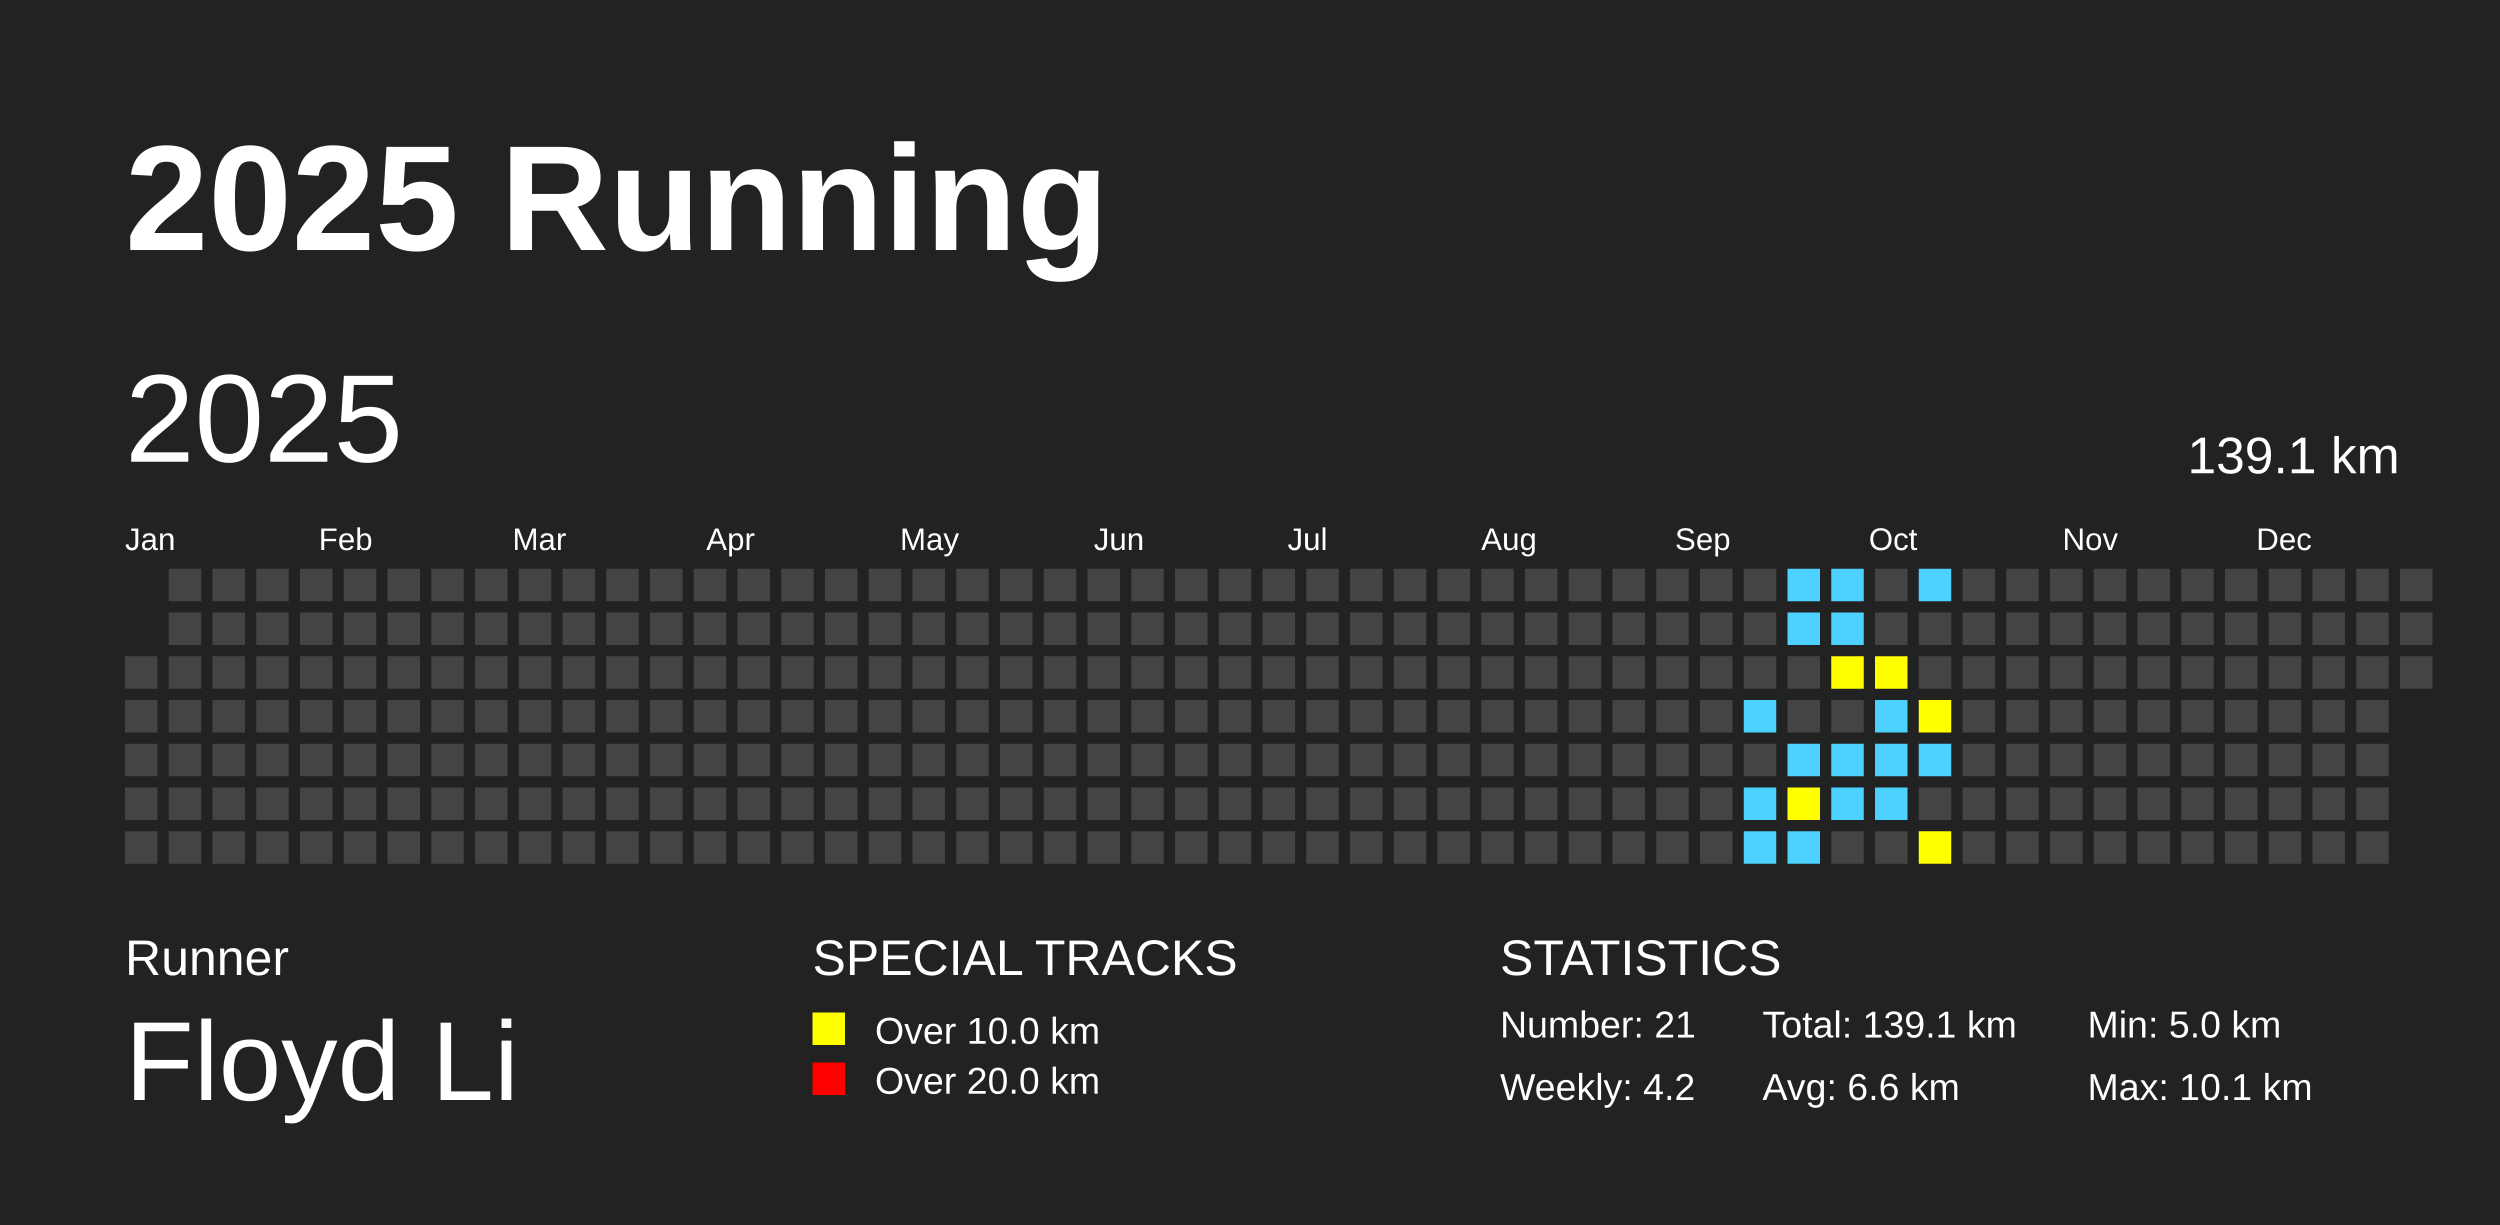
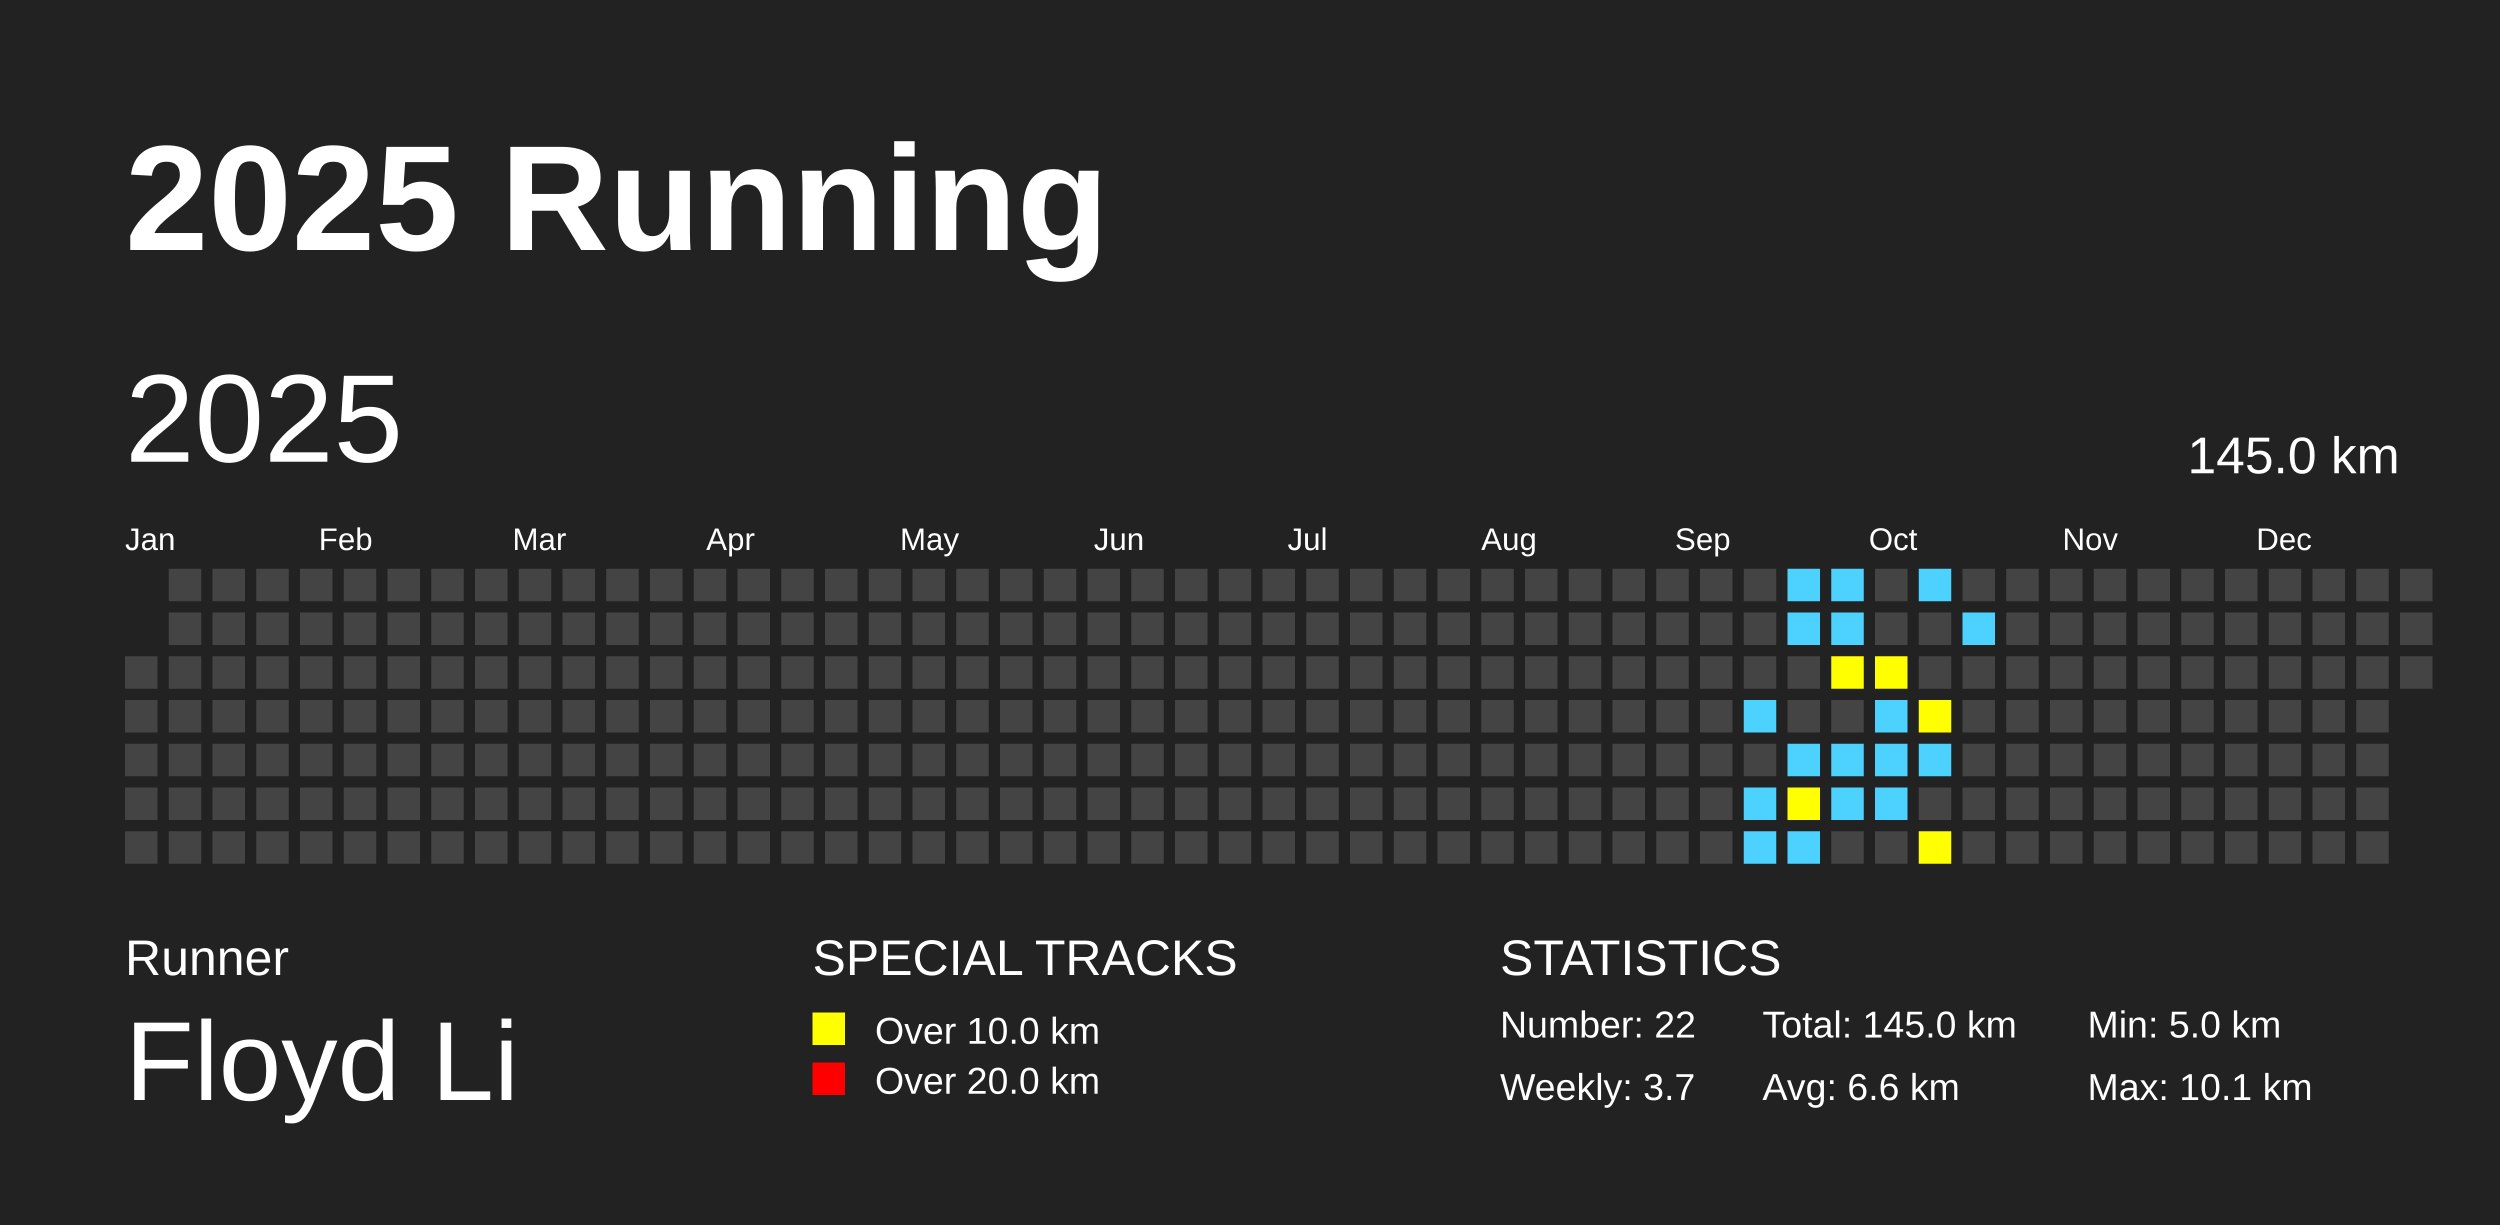
<svg xmlns="http://www.w3.org/2000/svg" baseProfile="full" height="98mm" version="1.1" viewBox="0,0,200,98" width="200mm">
  <defs />
  <rect fill="#222222" height="98" width="200" x="0" y="0" />
  <text fill="#FFFFFF" style="font-size:12px; font-family:Arial; font-weight:bold;" x="10" y="20">2025 Running</text>
  <text fill="#FFFFFF" style="font-size:4px; font-family:Arial" x="10" y="78">Runner</text>
  <text fill="#FFFFFF" style="font-size:9px; font-family:Arial" x="10" y="88">Floyd Li</text>
  <text fill="#FFFFFF" style="font-size:4px; font-family:Arial" x="65" y="78">SPECIAL TRACKS</text>
  <rect fill="yellow" height="2.6" width="2.6" x="65" y="81" />
  <text fill="#FFFFFF" style="font-size:3px; font-family:Arial" x="70" y="83.5">Over 10.0 km</text>
  <rect fill="red" height="2.6" width="2.6" x="65" y="85" />
  <text fill="#FFFFFF" style="font-size:3px; font-family:Arial" x="70" y="87.5">Over 20.0 km</text>
  <text fill="#FFFFFF" style="font-size:4px; font-family:Arial" x="120" y="78">STATISTICS</text>
-   <text fill="#FFFFFF" style="font-size:3px; font-family:Arial" x="120" y="83">Number: 21</text>
-   <text fill="#FFFFFF" style="font-size:3px; font-family:Arial" x="120" y="88">Weekly: 4.2</text>
-   <text fill="#FFFFFF" style="font-size:3px; font-family:Arial" x="141" y="83">Total: 139.1 km</text>
+   <text fill="#FFFFFF" style="font-size:3px; font-family:Arial" x="120" y="83">Number: 22</text>
+   <text fill="#FFFFFF" style="font-size:3px; font-family:Arial" x="120" y="88">Weekly: 3.7</text>
+   <text fill="#FFFFFF" style="font-size:3px; font-family:Arial" x="141" y="83">Total: 145.0 km</text>
  <text fill="#FFFFFF" style="font-size:3px; font-family:Arial" x="141" y="88">Avg: 6.6 km</text>
  <text fill="#FFFFFF" style="font-size:3px; font-family:Arial" x="167" y="83">Min: 5.0 km</text>
  <text fill="#FFFFFF" style="font-size:3px; font-family:Arial" x="167" y="88">Max: 10.1 km</text>
  <text dominant-baseline="hanging" fill="#FFFFFF" style="font-size:10.0px; font-family:Arial;" x="10" y="30">2025</text>
-   <text dominant-baseline="hanging" fill="#FFFFFF" style="font-size:4.125px; font-family:Arial;" x="175" y="35">139.1 km</text>
+   <text dominant-baseline="hanging" fill="#FFFFFF" style="font-size:4.125px; font-family:Arial;" x="175" y="35">145.0 km</text>
  <text fill="#FFFFFF" style="font-size:2.5px; font-family:Arial" x="10.0" y="44">Jan</text>
  <text fill="#FFFFFF" style="font-size:2.5px; font-family:Arial" x="25.5" y="44">Feb</text>
  <text fill="#FFFFFF" style="font-size:2.5px; font-family:Arial" x="41.0" y="44">Mar</text>
  <text fill="#FFFFFF" style="font-size:2.5px; font-family:Arial" x="56.5" y="44">Apr</text>
  <text fill="#FFFFFF" style="font-size:2.5px; font-family:Arial" x="72.0" y="44">May</text>
  <text fill="#FFFFFF" style="font-size:2.5px; font-family:Arial" x="87.5" y="44">Jun</text>
  <text fill="#FFFFFF" style="font-size:2.5px; font-family:Arial" x="103.0" y="44">Jul</text>
  <text fill="#FFFFFF" style="font-size:2.5px; font-family:Arial" x="118.5" y="44">Aug</text>
  <text fill="#FFFFFF" style="font-size:2.5px; font-family:Arial" x="134.0" y="44">Sep</text>
  <text fill="#FFFFFF" style="font-size:2.5px; font-family:Arial" x="149.5" y="44">Oct</text>
  <text fill="#FFFFFF" style="font-size:2.5px; font-family:Arial" x="165.0" y="44">Nov</text>
  <text fill="#FFFFFF" style="font-size:2.5px; font-family:Arial" x="180.5" y="44">Dec</text>
  <rect fill="#444444" height="2.6" width="2.6" x="10.0" y="52.5" />
  <rect fill="#444444" height="2.6" width="2.6" x="10.0" y="56.0" />
  <rect fill="#444444" height="2.6" width="2.6" x="10.0" y="59.5" />
  <rect fill="#444444" height="2.6" width="2.6" x="10.0" y="63.0" />
  <rect fill="#444444" height="2.6" width="2.6" x="10.0" y="66.5" />
  <rect fill="#444444" height="2.6" width="2.6" x="13.5" y="45.5" />
  <rect fill="#444444" height="2.6" width="2.6" x="13.5" y="49.0" />
  <rect fill="#444444" height="2.6" width="2.6" x="13.5" y="52.5" />
  <rect fill="#444444" height="2.6" width="2.6" x="13.5" y="56.0" />
  <rect fill="#444444" height="2.6" width="2.6" x="13.5" y="59.5" />
  <rect fill="#444444" height="2.6" width="2.6" x="13.5" y="63.0" />
  <rect fill="#444444" height="2.6" width="2.6" x="13.5" y="66.5" />
  <rect fill="#444444" height="2.6" width="2.6" x="17.0" y="45.5" />
  <rect fill="#444444" height="2.6" width="2.6" x="17.0" y="49.0" />
  <rect fill="#444444" height="2.6" width="2.6" x="17.0" y="52.5" />
  <rect fill="#444444" height="2.6" width="2.6" x="17.0" y="56.0" />
  <rect fill="#444444" height="2.6" width="2.6" x="17.0" y="59.5" />
  <rect fill="#444444" height="2.6" width="2.6" x="17.0" y="63.0" />
  <rect fill="#444444" height="2.6" width="2.6" x="17.0" y="66.5" />
  <rect fill="#444444" height="2.6" width="2.6" x="20.5" y="45.5" />
  <rect fill="#444444" height="2.6" width="2.6" x="20.5" y="49.0" />
  <rect fill="#444444" height="2.6" width="2.6" x="20.5" y="52.5" />
  <rect fill="#444444" height="2.6" width="2.6" x="20.5" y="56.0" />
  <rect fill="#444444" height="2.6" width="2.6" x="20.5" y="59.5" />
  <rect fill="#444444" height="2.6" width="2.6" x="20.5" y="63.0" />
  <rect fill="#444444" height="2.6" width="2.6" x="20.5" y="66.5" />
  <rect fill="#444444" height="2.6" width="2.6" x="24.0" y="45.5" />
  <rect fill="#444444" height="2.6" width="2.6" x="24.0" y="49.0" />
  <rect fill="#444444" height="2.6" width="2.6" x="24.0" y="52.5" />
  <rect fill="#444444" height="2.6" width="2.6" x="24.0" y="56.0" />
  <rect fill="#444444" height="2.6" width="2.6" x="24.0" y="59.5" />
  <rect fill="#444444" height="2.6" width="2.6" x="24.0" y="63.0" />
  <rect fill="#444444" height="2.6" width="2.6" x="24.0" y="66.5" />
  <rect fill="#444444" height="2.6" width="2.6" x="27.5" y="45.5" />
  <rect fill="#444444" height="2.6" width="2.6" x="27.5" y="49.0" />
  <rect fill="#444444" height="2.6" width="2.6" x="27.5" y="52.5" />
  <rect fill="#444444" height="2.6" width="2.6" x="27.5" y="56.0" />
  <rect fill="#444444" height="2.6" width="2.6" x="27.5" y="59.5" />
  <rect fill="#444444" height="2.6" width="2.6" x="27.5" y="63.0" />
  <rect fill="#444444" height="2.6" width="2.6" x="27.5" y="66.5" />
  <rect fill="#444444" height="2.6" width="2.6" x="31.0" y="45.5" />
  <rect fill="#444444" height="2.6" width="2.6" x="31.0" y="49.0" />
  <rect fill="#444444" height="2.6" width="2.6" x="31.0" y="52.5" />
  <rect fill="#444444" height="2.6" width="2.6" x="31.0" y="56.0" />
  <rect fill="#444444" height="2.6" width="2.6" x="31.0" y="59.5" />
  <rect fill="#444444" height="2.6" width="2.6" x="31.0" y="63.0" />
  <rect fill="#444444" height="2.6" width="2.6" x="31.0" y="66.5" />
  <rect fill="#444444" height="2.6" width="2.6" x="34.5" y="45.5" />
  <rect fill="#444444" height="2.6" width="2.6" x="34.5" y="49.0" />
  <rect fill="#444444" height="2.6" width="2.6" x="34.5" y="52.5" />
  <rect fill="#444444" height="2.6" width="2.6" x="34.5" y="56.0" />
  <rect fill="#444444" height="2.6" width="2.6" x="34.5" y="59.5" />
  <rect fill="#444444" height="2.6" width="2.6" x="34.5" y="63.0" />
  <rect fill="#444444" height="2.6" width="2.6" x="34.5" y="66.5" />
  <rect fill="#444444" height="2.6" width="2.6" x="38.0" y="45.5" />
  <rect fill="#444444" height="2.6" width="2.6" x="38.0" y="49.0" />
  <rect fill="#444444" height="2.6" width="2.6" x="38.0" y="52.5" />
  <rect fill="#444444" height="2.6" width="2.6" x="38.0" y="56.0" />
  <rect fill="#444444" height="2.6" width="2.6" x="38.0" y="59.5" />
  <rect fill="#444444" height="2.6" width="2.6" x="38.0" y="63.0" />
  <rect fill="#444444" height="2.6" width="2.6" x="38.0" y="66.5" />
  <rect fill="#444444" height="2.6" width="2.6" x="41.5" y="45.5" />
  <rect fill="#444444" height="2.6" width="2.6" x="41.5" y="49.0" />
  <rect fill="#444444" height="2.6" width="2.6" x="41.5" y="52.5" />
  <rect fill="#444444" height="2.6" width="2.6" x="41.5" y="56.0" />
  <rect fill="#444444" height="2.6" width="2.6" x="41.5" y="59.5" />
  <rect fill="#444444" height="2.6" width="2.6" x="41.5" y="63.0" />
  <rect fill="#444444" height="2.6" width="2.6" x="41.5" y="66.5" />
  <rect fill="#444444" height="2.6" width="2.6" x="45.0" y="45.5" />
  <rect fill="#444444" height="2.6" width="2.6" x="45.0" y="49.0" />
  <rect fill="#444444" height="2.6" width="2.6" x="45.0" y="52.5" />
  <rect fill="#444444" height="2.6" width="2.6" x="45.0" y="56.0" />
  <rect fill="#444444" height="2.6" width="2.6" x="45.0" y="59.5" />
  <rect fill="#444444" height="2.6" width="2.6" x="45.0" y="63.0" />
  <rect fill="#444444" height="2.6" width="2.6" x="45.0" y="66.5" />
  <rect fill="#444444" height="2.6" width="2.6" x="48.5" y="45.5" />
  <rect fill="#444444" height="2.6" width="2.6" x="48.5" y="49.0" />
  <rect fill="#444444" height="2.6" width="2.6" x="48.5" y="52.5" />
  <rect fill="#444444" height="2.6" width="2.6" x="48.5" y="56.0" />
  <rect fill="#444444" height="2.6" width="2.6" x="48.5" y="59.5" />
  <rect fill="#444444" height="2.6" width="2.6" x="48.5" y="63.0" />
  <rect fill="#444444" height="2.6" width="2.6" x="48.5" y="66.5" />
  <rect fill="#444444" height="2.6" width="2.6" x="52.0" y="45.5" />
  <rect fill="#444444" height="2.6" width="2.6" x="52.0" y="49.0" />
  <rect fill="#444444" height="2.6" width="2.6" x="52.0" y="52.5" />
  <rect fill="#444444" height="2.6" width="2.6" x="52.0" y="56.0" />
  <rect fill="#444444" height="2.6" width="2.6" x="52.0" y="59.5" />
  <rect fill="#444444" height="2.6" width="2.6" x="52.0" y="63.0" />
  <rect fill="#444444" height="2.6" width="2.6" x="52.0" y="66.5" />
  <rect fill="#444444" height="2.6" width="2.6" x="55.5" y="45.5" />
  <rect fill="#444444" height="2.6" width="2.6" x="55.5" y="49.0" />
  <rect fill="#444444" height="2.6" width="2.6" x="55.5" y="52.5" />
  <rect fill="#444444" height="2.6" width="2.6" x="55.5" y="56.0" />
  <rect fill="#444444" height="2.6" width="2.6" x="55.5" y="59.5" />
  <rect fill="#444444" height="2.6" width="2.6" x="55.5" y="63.0" />
  <rect fill="#444444" height="2.6" width="2.6" x="55.5" y="66.5" />
  <rect fill="#444444" height="2.6" width="2.6" x="59.0" y="45.5" />
  <rect fill="#444444" height="2.6" width="2.6" x="59.0" y="49.0" />
  <rect fill="#444444" height="2.6" width="2.6" x="59.0" y="52.5" />
  <rect fill="#444444" height="2.6" width="2.6" x="59.0" y="56.0" />
  <rect fill="#444444" height="2.6" width="2.6" x="59.0" y="59.5" />
  <rect fill="#444444" height="2.6" width="2.6" x="59.0" y="63.0" />
  <rect fill="#444444" height="2.6" width="2.6" x="59.0" y="66.5" />
  <rect fill="#444444" height="2.6" width="2.6" x="62.5" y="45.5" />
  <rect fill="#444444" height="2.6" width="2.6" x="62.5" y="49.0" />
  <rect fill="#444444" height="2.6" width="2.6" x="62.5" y="52.5" />
  <rect fill="#444444" height="2.6" width="2.6" x="62.5" y="56.0" />
  <rect fill="#444444" height="2.6" width="2.6" x="62.5" y="59.5" />
  <rect fill="#444444" height="2.6" width="2.6" x="62.5" y="63.0" />
  <rect fill="#444444" height="2.6" width="2.6" x="62.5" y="66.5" />
  <rect fill="#444444" height="2.6" width="2.6" x="66.0" y="45.5" />
  <rect fill="#444444" height="2.6" width="2.6" x="66.0" y="49.0" />
  <rect fill="#444444" height="2.6" width="2.6" x="66.0" y="52.5" />
  <rect fill="#444444" height="2.6" width="2.6" x="66.0" y="56.0" />
  <rect fill="#444444" height="2.6" width="2.6" x="66.0" y="59.5" />
  <rect fill="#444444" height="2.6" width="2.6" x="66.0" y="63.0" />
  <rect fill="#444444" height="2.6" width="2.6" x="66.0" y="66.5" />
  <rect fill="#444444" height="2.6" width="2.6" x="69.5" y="45.5" />
  <rect fill="#444444" height="2.6" width="2.6" x="69.5" y="49.0" />
  <rect fill="#444444" height="2.6" width="2.6" x="69.5" y="52.5" />
  <rect fill="#444444" height="2.6" width="2.6" x="69.5" y="56.0" />
  <rect fill="#444444" height="2.6" width="2.6" x="69.5" y="59.5" />
  <rect fill="#444444" height="2.6" width="2.6" x="69.5" y="63.0" />
  <rect fill="#444444" height="2.6" width="2.6" x="69.5" y="66.5" />
  <rect fill="#444444" height="2.6" width="2.6" x="73.0" y="45.5" />
  <rect fill="#444444" height="2.6" width="2.6" x="73.0" y="49.0" />
  <rect fill="#444444" height="2.6" width="2.6" x="73.0" y="52.5" />
  <rect fill="#444444" height="2.6" width="2.6" x="73.0" y="56.0" />
  <rect fill="#444444" height="2.6" width="2.6" x="73.0" y="59.5" />
  <rect fill="#444444" height="2.6" width="2.6" x="73.0" y="63.0" />
  <rect fill="#444444" height="2.6" width="2.6" x="73.0" y="66.5" />
  <rect fill="#444444" height="2.6" width="2.6" x="76.5" y="45.5" />
  <rect fill="#444444" height="2.6" width="2.6" x="76.5" y="49.0" />
  <rect fill="#444444" height="2.6" width="2.6" x="76.5" y="52.5" />
  <rect fill="#444444" height="2.6" width="2.6" x="76.5" y="56.0" />
  <rect fill="#444444" height="2.6" width="2.6" x="76.5" y="59.5" />
  <rect fill="#444444" height="2.6" width="2.6" x="76.5" y="63.0" />
  <rect fill="#444444" height="2.6" width="2.6" x="76.5" y="66.5" />
  <rect fill="#444444" height="2.6" width="2.6" x="80.0" y="45.5" />
  <rect fill="#444444" height="2.6" width="2.6" x="80.0" y="49.0" />
  <rect fill="#444444" height="2.6" width="2.6" x="80.0" y="52.5" />
  <rect fill="#444444" height="2.6" width="2.6" x="80.0" y="56.0" />
  <rect fill="#444444" height="2.6" width="2.6" x="80.0" y="59.5" />
  <rect fill="#444444" height="2.6" width="2.6" x="80.0" y="63.0" />
  <rect fill="#444444" height="2.6" width="2.6" x="80.0" y="66.5" />
  <rect fill="#444444" height="2.6" width="2.6" x="83.5" y="45.5" />
  <rect fill="#444444" height="2.6" width="2.6" x="83.5" y="49.0" />
  <rect fill="#444444" height="2.6" width="2.6" x="83.5" y="52.5" />
  <rect fill="#444444" height="2.6" width="2.6" x="83.5" y="56.0" />
  <rect fill="#444444" height="2.6" width="2.6" x="83.5" y="59.5" />
  <rect fill="#444444" height="2.6" width="2.6" x="83.5" y="63.0" />
  <rect fill="#444444" height="2.6" width="2.6" x="83.5" y="66.5" />
  <rect fill="#444444" height="2.6" width="2.6" x="87.0" y="45.5" />
  <rect fill="#444444" height="2.6" width="2.6" x="87.0" y="49.0" />
  <rect fill="#444444" height="2.6" width="2.6" x="87.0" y="52.5" />
  <rect fill="#444444" height="2.6" width="2.6" x="87.0" y="56.0" />
  <rect fill="#444444" height="2.6" width="2.6" x="87.0" y="59.5" />
  <rect fill="#444444" height="2.6" width="2.6" x="87.0" y="63.0" />
  <rect fill="#444444" height="2.6" width="2.6" x="87.0" y="66.5" />
  <rect fill="#444444" height="2.6" width="2.6" x="90.5" y="45.5" />
  <rect fill="#444444" height="2.6" width="2.6" x="90.5" y="49.0" />
  <rect fill="#444444" height="2.6" width="2.6" x="90.5" y="52.5" />
  <rect fill="#444444" height="2.6" width="2.6" x="90.5" y="56.0" />
  <rect fill="#444444" height="2.6" width="2.6" x="90.5" y="59.5" />
  <rect fill="#444444" height="2.6" width="2.6" x="90.5" y="63.0" />
  <rect fill="#444444" height="2.6" width="2.6" x="90.5" y="66.5" />
  <rect fill="#444444" height="2.6" width="2.6" x="94.0" y="45.5" />
  <rect fill="#444444" height="2.6" width="2.6" x="94.0" y="49.0" />
  <rect fill="#444444" height="2.6" width="2.6" x="94.0" y="52.5" />
  <rect fill="#444444" height="2.6" width="2.6" x="94.0" y="56.0" />
  <rect fill="#444444" height="2.6" width="2.6" x="94.0" y="59.5" />
  <rect fill="#444444" height="2.6" width="2.6" x="94.0" y="63.0" />
  <rect fill="#444444" height="2.6" width="2.6" x="94.0" y="66.5" />
  <rect fill="#444444" height="2.6" width="2.6" x="97.5" y="45.5" />
  <rect fill="#444444" height="2.6" width="2.6" x="97.5" y="49.0" />
  <rect fill="#444444" height="2.6" width="2.6" x="97.5" y="52.5" />
  <rect fill="#444444" height="2.6" width="2.6" x="97.5" y="56.0" />
  <rect fill="#444444" height="2.6" width="2.6" x="97.5" y="59.5" />
  <rect fill="#444444" height="2.6" width="2.6" x="97.5" y="63.0" />
  <rect fill="#444444" height="2.6" width="2.6" x="97.5" y="66.5" />
  <rect fill="#444444" height="2.6" width="2.6" x="101.0" y="45.5" />
  <rect fill="#444444" height="2.6" width="2.6" x="101.0" y="49.0" />
  <rect fill="#444444" height="2.6" width="2.6" x="101.0" y="52.5" />
  <rect fill="#444444" height="2.6" width="2.6" x="101.0" y="56.0" />
  <rect fill="#444444" height="2.6" width="2.6" x="101.0" y="59.5" />
  <rect fill="#444444" height="2.6" width="2.6" x="101.0" y="63.0" />
  <rect fill="#444444" height="2.6" width="2.6" x="101.0" y="66.5" />
  <rect fill="#444444" height="2.6" width="2.6" x="104.5" y="45.5" />
  <rect fill="#444444" height="2.6" width="2.6" x="104.5" y="49.0" />
  <rect fill="#444444" height="2.6" width="2.6" x="104.5" y="52.5" />
  <rect fill="#444444" height="2.6" width="2.6" x="104.5" y="56.0" />
  <rect fill="#444444" height="2.6" width="2.6" x="104.5" y="59.5" />
  <rect fill="#444444" height="2.6" width="2.6" x="104.5" y="63.0" />
  <rect fill="#444444" height="2.6" width="2.6" x="104.5" y="66.5" />
  <rect fill="#444444" height="2.6" width="2.6" x="108.0" y="45.5" />
  <rect fill="#444444" height="2.6" width="2.6" x="108.0" y="49.0" />
  <rect fill="#444444" height="2.6" width="2.6" x="108.0" y="52.5" />
  <rect fill="#444444" height="2.6" width="2.6" x="108.0" y="56.0" />
  <rect fill="#444444" height="2.6" width="2.6" x="108.0" y="59.5" />
  <rect fill="#444444" height="2.6" width="2.6" x="108.0" y="63.0" />
  <rect fill="#444444" height="2.6" width="2.6" x="108.0" y="66.5" />
  <rect fill="#444444" height="2.6" width="2.6" x="111.5" y="45.5" />
  <rect fill="#444444" height="2.6" width="2.6" x="111.5" y="49.0" />
  <rect fill="#444444" height="2.6" width="2.6" x="111.5" y="52.5" />
  <rect fill="#444444" height="2.6" width="2.6" x="111.5" y="56.0" />
  <rect fill="#444444" height="2.6" width="2.6" x="111.5" y="59.5" />
  <rect fill="#444444" height="2.6" width="2.6" x="111.5" y="63.0" />
  <rect fill="#444444" height="2.6" width="2.6" x="111.5" y="66.5" />
  <rect fill="#444444" height="2.6" width="2.6" x="115.0" y="45.5" />
  <rect fill="#444444" height="2.6" width="2.6" x="115.0" y="49.0" />
  <rect fill="#444444" height="2.6" width="2.6" x="115.0" y="52.5" />
  <rect fill="#444444" height="2.6" width="2.6" x="115.0" y="56.0" />
  <rect fill="#444444" height="2.6" width="2.6" x="115.0" y="59.5" />
  <rect fill="#444444" height="2.6" width="2.6" x="115.0" y="63.0" />
  <rect fill="#444444" height="2.6" width="2.6" x="115.0" y="66.5" />
  <rect fill="#444444" height="2.6" width="2.6" x="118.5" y="45.5" />
  <rect fill="#444444" height="2.6" width="2.6" x="118.5" y="49.0" />
  <rect fill="#444444" height="2.6" width="2.6" x="118.5" y="52.5" />
  <rect fill="#444444" height="2.6" width="2.6" x="118.5" y="56.0" />
  <rect fill="#444444" height="2.6" width="2.6" x="118.5" y="59.5" />
  <rect fill="#444444" height="2.6" width="2.6" x="118.5" y="63.0" />
  <rect fill="#444444" height="2.6" width="2.6" x="118.5" y="66.5" />
  <rect fill="#444444" height="2.6" width="2.6" x="122.0" y="45.5" />
  <rect fill="#444444" height="2.6" width="2.6" x="122.0" y="49.0" />
  <rect fill="#444444" height="2.6" width="2.6" x="122.0" y="52.5" />
  <rect fill="#444444" height="2.6" width="2.6" x="122.0" y="56.0" />
  <rect fill="#444444" height="2.6" width="2.6" x="122.0" y="59.5" />
  <rect fill="#444444" height="2.6" width="2.6" x="122.0" y="63.0" />
  <rect fill="#444444" height="2.6" width="2.6" x="122.0" y="66.5" />
  <rect fill="#444444" height="2.6" width="2.6" x="125.5" y="45.5" />
  <rect fill="#444444" height="2.6" width="2.6" x="125.5" y="49.0" />
  <rect fill="#444444" height="2.6" width="2.6" x="125.5" y="52.5" />
  <rect fill="#444444" height="2.6" width="2.6" x="125.5" y="56.0" />
  <rect fill="#444444" height="2.6" width="2.6" x="125.5" y="59.5" />
  <rect fill="#444444" height="2.6" width="2.6" x="125.5" y="63.0" />
  <rect fill="#444444" height="2.6" width="2.6" x="125.5" y="66.5" />
  <rect fill="#444444" height="2.6" width="2.6" x="129.0" y="45.5" />
  <rect fill="#444444" height="2.6" width="2.6" x="129.0" y="49.0" />
  <rect fill="#444444" height="2.6" width="2.6" x="129.0" y="52.5" />
  <rect fill="#444444" height="2.6" width="2.6" x="129.0" y="56.0" />
  <rect fill="#444444" height="2.6" width="2.6" x="129.0" y="59.5" />
  <rect fill="#444444" height="2.6" width="2.6" x="129.0" y="63.0" />
  <rect fill="#444444" height="2.6" width="2.6" x="129.0" y="66.5" />
  <rect fill="#444444" height="2.6" width="2.6" x="132.5" y="45.5" />
  <rect fill="#444444" height="2.6" width="2.6" x="132.5" y="49.0" />
  <rect fill="#444444" height="2.6" width="2.6" x="132.5" y="52.5" />
  <rect fill="#444444" height="2.6" width="2.6" x="132.5" y="56.0" />
  <rect fill="#444444" height="2.6" width="2.6" x="132.5" y="59.5" />
  <rect fill="#444444" height="2.6" width="2.6" x="132.5" y="63.0" />
  <rect fill="#444444" height="2.6" width="2.6" x="132.5" y="66.5" />
  <rect fill="#444444" height="2.6" width="2.6" x="136.0" y="45.5" />
  <rect fill="#444444" height="2.6" width="2.6" x="136.0" y="49.0" />
  <rect fill="#444444" height="2.6" width="2.6" x="136.0" y="52.5" />
  <rect fill="#444444" height="2.6" width="2.6" x="136.0" y="56.0" />
  <rect fill="#444444" height="2.6" width="2.6" x="136.0" y="59.5" />
  <rect fill="#444444" height="2.6" width="2.6" x="136.0" y="63.0" />
  <rect fill="#444444" height="2.6" width="2.6" x="136.0" y="66.5" />
  <rect fill="#444444" height="2.6" width="2.6" x="139.5" y="45.5" />
  <rect fill="#444444" height="2.6" width="2.6" x="139.5" y="49.0" />
  <rect fill="#444444" height="2.6" width="2.6" x="139.5" y="52.5" />
  <rect fill="#4DD2FF" height="2.6" width="2.6" x="139.5" y="56.0" />
  <rect fill="#444444" height="2.6" width="2.6" x="139.5" y="59.5" />
  <rect fill="#4DD2FF" height="2.6" width="2.6" x="139.5" y="63.0" />
  <rect fill="#4DD2FF" height="2.6" width="2.6" x="139.5" y="66.5" />
  <rect fill="#4DD2FF" height="2.6" width="2.6" x="143.0" y="45.5" />
  <rect fill="#4DD2FF" height="2.6" width="2.6" x="143.0" y="49.0" />
  <rect fill="#444444" height="2.6" width="2.6" x="143.0" y="52.5" />
  <rect fill="#444444" height="2.6" width="2.6" x="143.0" y="56.0" />
  <rect fill="#4DD2FF" height="2.6" width="2.6" x="143.0" y="59.5" />
  <rect fill="yellow" height="2.6" width="2.6" x="143.0" y="63.0" />
  <rect fill="#4DD2FF" height="2.6" width="2.6" x="143.0" y="66.5" />
  <rect fill="#4DD2FF" height="2.6" width="2.6" x="146.5" y="45.5" />
  <rect fill="#4DD2FF" height="2.6" width="2.6" x="146.5" y="49.0" />
  <rect fill="yellow" height="2.6" width="2.6" x="146.5" y="52.5" />
  <rect fill="#444444" height="2.6" width="2.6" x="146.5" y="56.0" />
  <rect fill="#4DD2FF" height="2.6" width="2.6" x="146.5" y="59.5" />
  <rect fill="#4DD2FF" height="2.6" width="2.6" x="146.5" y="63.0" />
  <rect fill="#444444" height="2.6" width="2.6" x="146.5" y="66.5" />
  <rect fill="#444444" height="2.6" width="2.6" x="150.0" y="45.5" />
  <rect fill="#444444" height="2.6" width="2.6" x="150.0" y="49.0" />
  <rect fill="yellow" height="2.6" width="2.6" x="150.0" y="52.5" />
  <rect fill="#4DD2FF" height="2.6" width="2.6" x="150.0" y="56.0" />
  <rect fill="#4DD2FF" height="2.6" width="2.6" x="150.0" y="59.5" />
  <rect fill="#4DD2FF" height="2.6" width="2.6" x="150.0" y="63.0" />
  <rect fill="#444444" height="2.6" width="2.6" x="150.0" y="66.5" />
  <rect fill="#4DD2FF" height="2.6" width="2.6" x="153.5" y="45.5" />
  <rect fill="#444444" height="2.6" width="2.6" x="153.5" y="49.0" />
  <rect fill="#444444" height="2.6" width="2.6" x="153.5" y="52.5" />
  <rect fill="yellow" height="2.6" width="2.6" x="153.5" y="56.0" />
  <rect fill="#4DD2FF" height="2.6" width="2.6" x="153.5" y="59.5" />
  <rect fill="#444444" height="2.6" width="2.6" x="153.5" y="63.0" />
  <rect fill="yellow" height="2.6" width="2.6" x="153.5" y="66.5" />
  <rect fill="#444444" height="2.6" width="2.6" x="157.0" y="45.5" />
-   <rect fill="#444444" height="2.6" width="2.6" x="157.0" y="49.0" />
+   <rect fill="#4DD2FF" height="2.6" width="2.6" x="157.0" y="49.0" />
  <rect fill="#444444" height="2.6" width="2.6" x="157.0" y="52.5" />
  <rect fill="#444444" height="2.6" width="2.6" x="157.0" y="56.0" />
  <rect fill="#444444" height="2.6" width="2.6" x="157.0" y="59.5" />
  <rect fill="#444444" height="2.6" width="2.6" x="157.0" y="63.0" />
  <rect fill="#444444" height="2.6" width="2.6" x="157.0" y="66.5" />
  <rect fill="#444444" height="2.6" width="2.6" x="160.5" y="45.5" />
  <rect fill="#444444" height="2.6" width="2.6" x="160.5" y="49.0" />
  <rect fill="#444444" height="2.6" width="2.6" x="160.5" y="52.5" />
  <rect fill="#444444" height="2.6" width="2.6" x="160.5" y="56.0" />
  <rect fill="#444444" height="2.6" width="2.6" x="160.5" y="59.5" />
  <rect fill="#444444" height="2.6" width="2.6" x="160.5" y="63.0" />
  <rect fill="#444444" height="2.6" width="2.6" x="160.5" y="66.5" />
  <rect fill="#444444" height="2.6" width="2.6" x="164.0" y="45.5" />
  <rect fill="#444444" height="2.6" width="2.6" x="164.0" y="49.0" />
  <rect fill="#444444" height="2.6" width="2.6" x="164.0" y="52.5" />
  <rect fill="#444444" height="2.6" width="2.6" x="164.0" y="56.0" />
  <rect fill="#444444" height="2.6" width="2.6" x="164.0" y="59.5" />
  <rect fill="#444444" height="2.6" width="2.6" x="164.0" y="63.0" />
  <rect fill="#444444" height="2.6" width="2.6" x="164.0" y="66.5" />
  <rect fill="#444444" height="2.6" width="2.6" x="167.5" y="45.5" />
  <rect fill="#444444" height="2.6" width="2.6" x="167.5" y="49.0" />
  <rect fill="#444444" height="2.6" width="2.6" x="167.5" y="52.5" />
  <rect fill="#444444" height="2.6" width="2.6" x="167.5" y="56.0" />
  <rect fill="#444444" height="2.6" width="2.6" x="167.5" y="59.5" />
  <rect fill="#444444" height="2.6" width="2.6" x="167.5" y="63.0" />
  <rect fill="#444444" height="2.6" width="2.6" x="167.5" y="66.5" />
  <rect fill="#444444" height="2.6" width="2.6" x="171.0" y="45.5" />
  <rect fill="#444444" height="2.6" width="2.6" x="171.0" y="49.0" />
  <rect fill="#444444" height="2.6" width="2.6" x="171.0" y="52.5" />
  <rect fill="#444444" height="2.6" width="2.6" x="171.0" y="56.0" />
  <rect fill="#444444" height="2.6" width="2.6" x="171.0" y="59.5" />
  <rect fill="#444444" height="2.6" width="2.6" x="171.0" y="63.0" />
  <rect fill="#444444" height="2.6" width="2.6" x="171.0" y="66.5" />
  <rect fill="#444444" height="2.6" width="2.6" x="174.5" y="45.5" />
  <rect fill="#444444" height="2.6" width="2.6" x="174.5" y="49.0" />
  <rect fill="#444444" height="2.6" width="2.6" x="174.5" y="52.5" />
  <rect fill="#444444" height="2.6" width="2.6" x="174.5" y="56.0" />
  <rect fill="#444444" height="2.6" width="2.6" x="174.5" y="59.5" />
  <rect fill="#444444" height="2.6" width="2.6" x="174.5" y="63.0" />
  <rect fill="#444444" height="2.6" width="2.6" x="174.5" y="66.5" />
  <rect fill="#444444" height="2.6" width="2.6" x="178.0" y="45.5" />
  <rect fill="#444444" height="2.6" width="2.6" x="178.0" y="49.0" />
  <rect fill="#444444" height="2.6" width="2.6" x="178.0" y="52.5" />
  <rect fill="#444444" height="2.6" width="2.6" x="178.0" y="56.0" />
  <rect fill="#444444" height="2.6" width="2.6" x="178.0" y="59.5" />
  <rect fill="#444444" height="2.6" width="2.6" x="178.0" y="63.0" />
  <rect fill="#444444" height="2.6" width="2.6" x="178.0" y="66.5" />
  <rect fill="#444444" height="2.6" width="2.6" x="181.5" y="45.5" />
  <rect fill="#444444" height="2.6" width="2.6" x="181.5" y="49.0" />
  <rect fill="#444444" height="2.6" width="2.6" x="181.5" y="52.5" />
  <rect fill="#444444" height="2.6" width="2.6" x="181.5" y="56.0" />
  <rect fill="#444444" height="2.6" width="2.6" x="181.5" y="59.5" />
  <rect fill="#444444" height="2.6" width="2.6" x="181.5" y="63.0" />
  <rect fill="#444444" height="2.6" width="2.6" x="181.5" y="66.5" />
  <rect fill="#444444" height="2.6" width="2.6" x="185.0" y="45.5" />
  <rect fill="#444444" height="2.6" width="2.6" x="185.0" y="49.0" />
  <rect fill="#444444" height="2.6" width="2.6" x="185.0" y="52.5" />
  <rect fill="#444444" height="2.6" width="2.6" x="185.0" y="56.0" />
  <rect fill="#444444" height="2.6" width="2.6" x="185.0" y="59.5" />
  <rect fill="#444444" height="2.6" width="2.6" x="185.0" y="63.0" />
  <rect fill="#444444" height="2.6" width="2.6" x="185.0" y="66.5" />
  <rect fill="#444444" height="2.6" width="2.6" x="188.5" y="45.5" />
  <rect fill="#444444" height="2.6" width="2.6" x="188.5" y="49.0" />
  <rect fill="#444444" height="2.6" width="2.6" x="188.5" y="52.5" />
  <rect fill="#444444" height="2.6" width="2.6" x="188.5" y="56.0" />
  <rect fill="#444444" height="2.6" width="2.6" x="188.5" y="59.5" />
  <rect fill="#444444" height="2.6" width="2.6" x="188.5" y="63.0" />
  <rect fill="#444444" height="2.6" width="2.6" x="188.5" y="66.5" />
  <rect fill="#444444" height="2.6" width="2.6" x="192.0" y="45.5" />
  <rect fill="#444444" height="2.6" width="2.6" x="192.0" y="49.0" />
  <rect fill="#444444" height="2.6" width="2.6" x="192.0" y="52.5" />
</svg>
